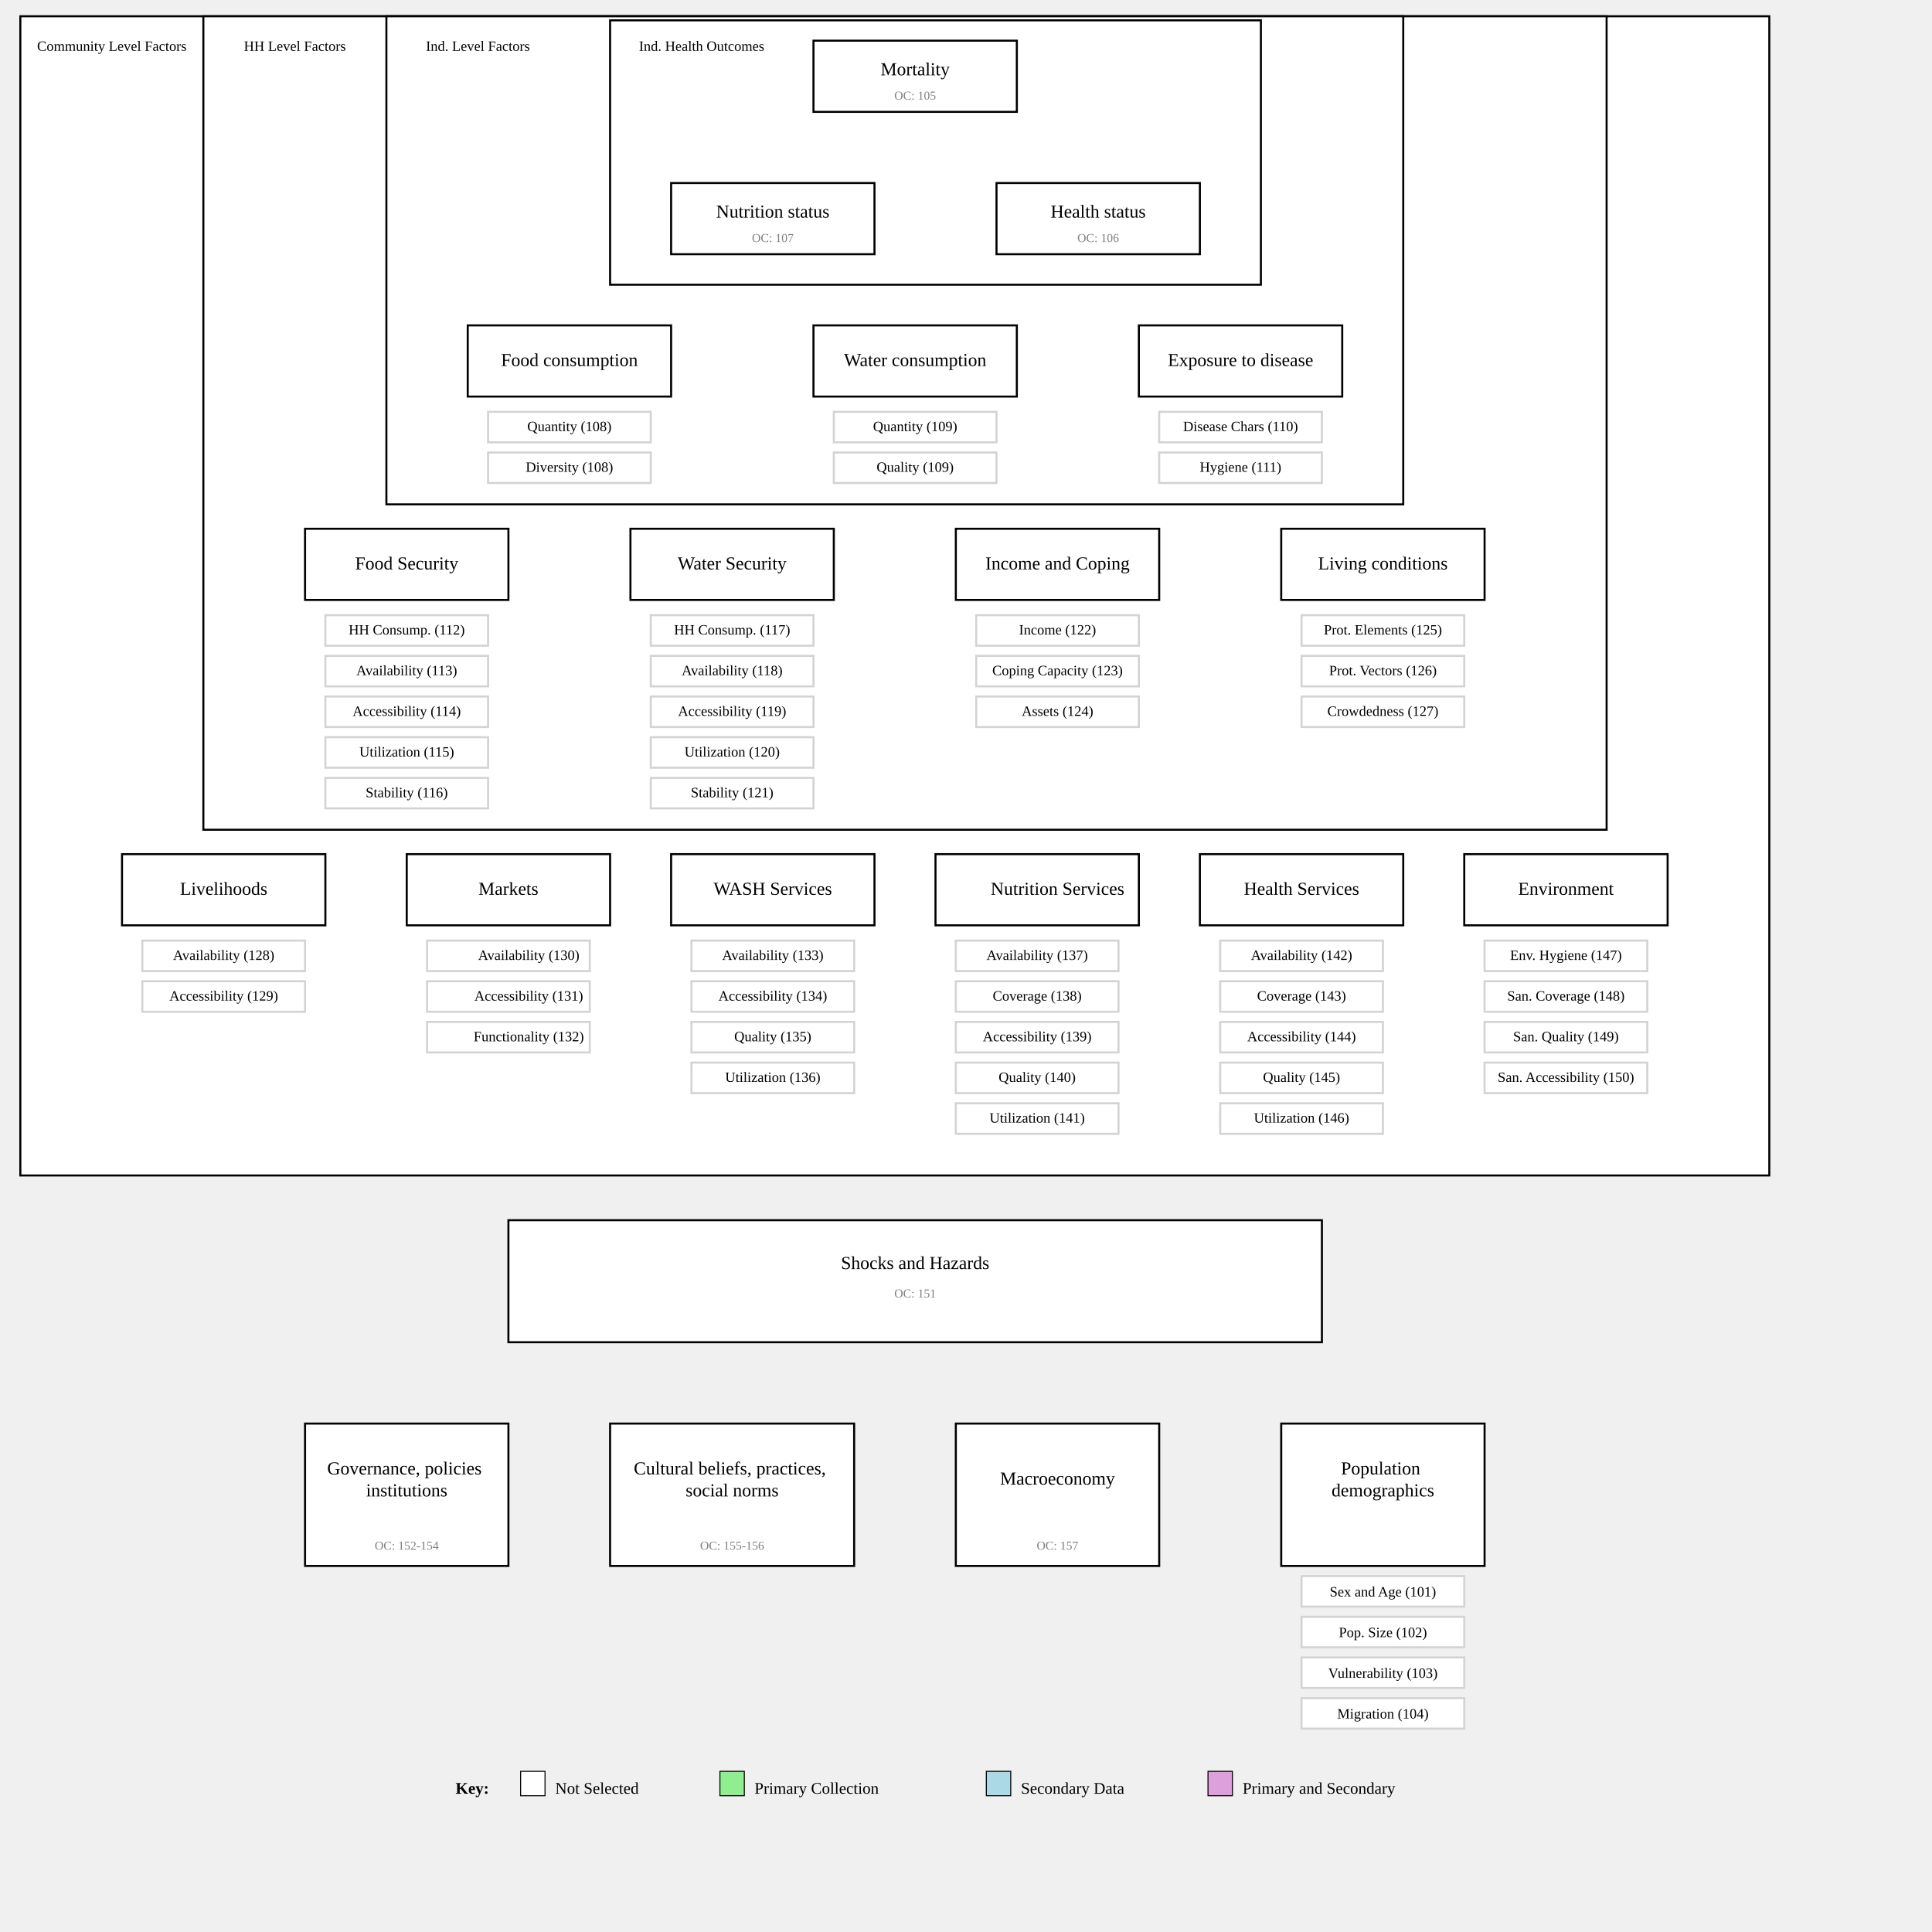
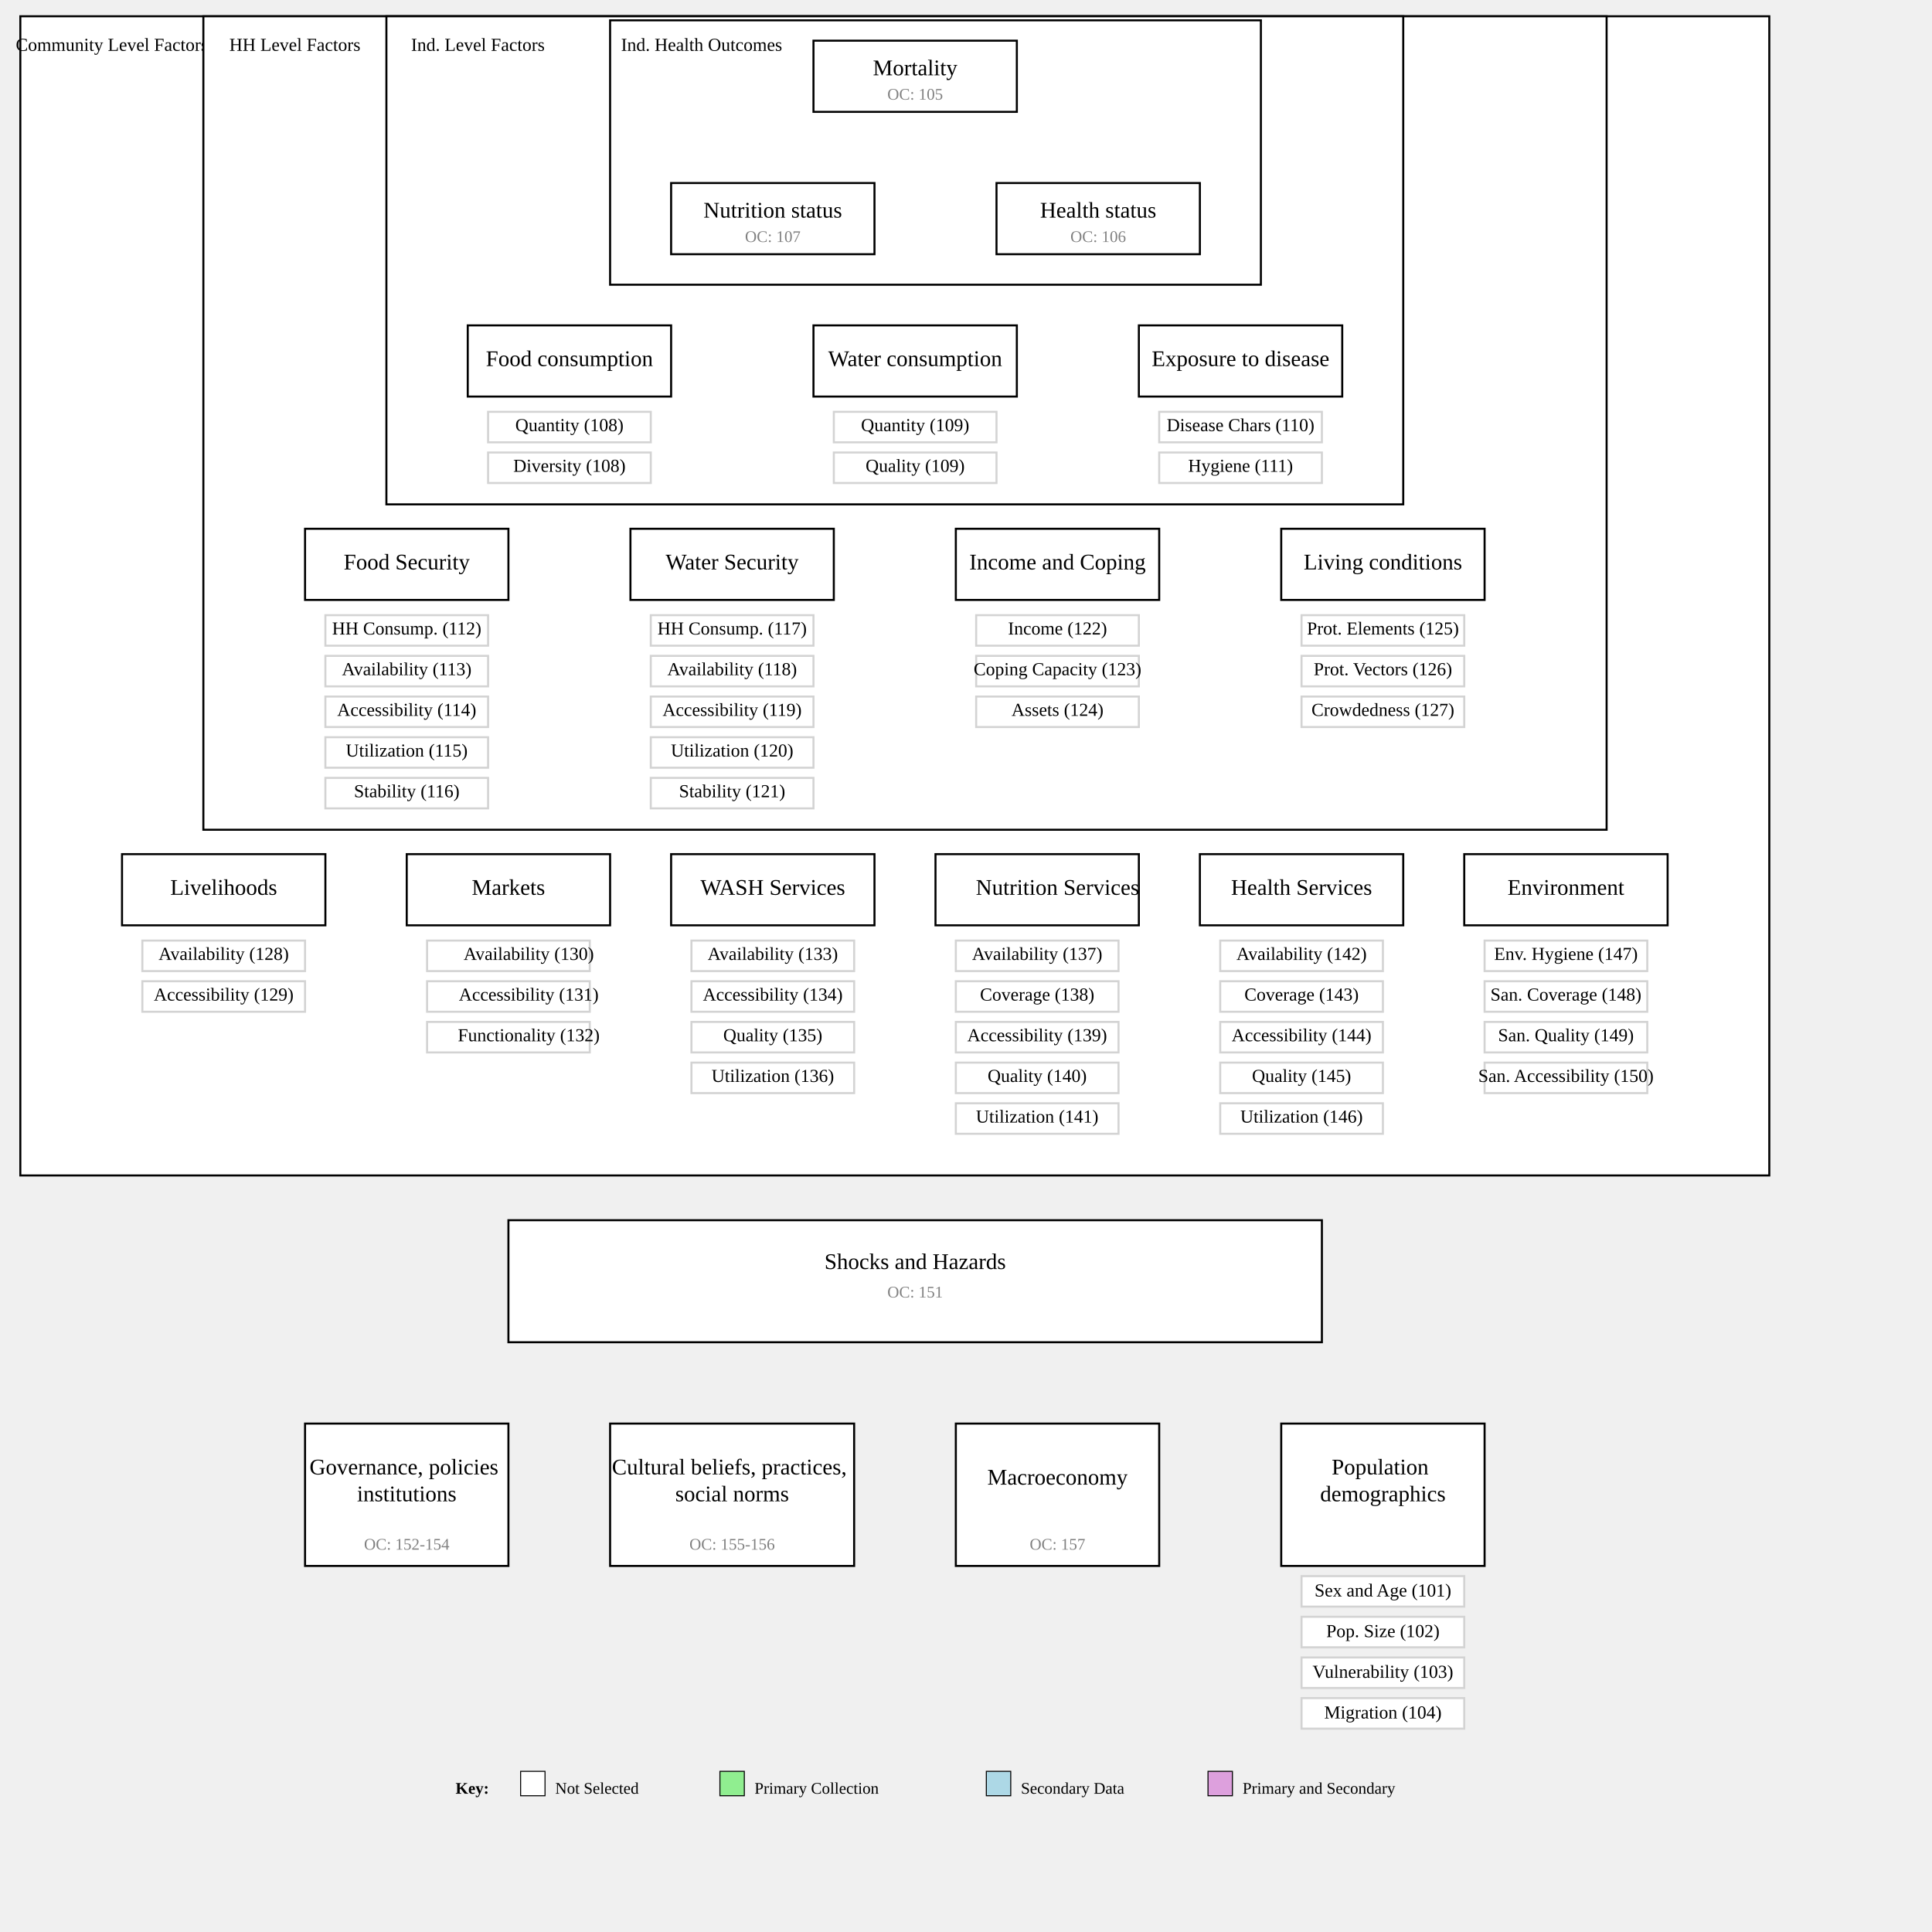
<svg xmlns="http://www.w3.org/2000/svg" width="950" height="950">
  <g id="CommLevelFactors">
    <rect x="10" y="8" width="860" height="570" fill="white" stroke="black" />
-     <text x="55" y="25" text-anchor="middle" font-size="7">Community Level Factors</text>
+     <text x="55" y="25" text-anchor="middle" font-size="9">Community Level Factors</text>
  </g>
  <g id="HHLevelFactors">
    <rect x="100" y="8" width="690" height="400" fill="white" stroke="black" />
-     <text x="145" y="25" text-anchor="middle" font-size="7">HH Level Factors</text>
+     <text x="145" y="25" text-anchor="middle" font-size="9">HH Level Factors</text>
  </g>
  <g id="IndLevelFactors">
    <rect x="190" y="8" width="500" height="240" fill="white" stroke="black" />
-     <text x="235" y="25" text-anchor="middle" font-size="7">Ind. Level Factors</text>
+     <text x="235" y="25" text-anchor="middle" font-size="9">Ind. Level Factors</text>
  </g>
  <g id="Outcomes">
    <rect x="300" y="10" width="320" height="130" fill="white" stroke="black" />
-     <text x="345" y="25" text-anchor="middle" font-size="7">Ind. Health Outcomes</text>
+     <text x="345" y="25" text-anchor="middle" font-size="9">Ind. Health Outcomes</text>
  </g>
  <g id="Mortality">
    <rect x="400" y="20" width="100" height="35" fill="white" stroke="black" />
-     <text x="450" y="37" text-anchor="middle" font-size="9">Mortality</text>
-     <text x="450" y="49" text-anchor="middle" font-size="6" fill="grey">OC: 105</text>
+     <text x="450" y="37" text-anchor="middle" font-size="11">Mortality</text>
+     <text x="450" y="49" text-anchor="middle" font-size="8" fill="grey">OC: 105</text>
  </g>
  <g id="NutritionStatus">
    <rect x="330" y="90" width="100" height="35" fill="white" stroke="black" />
-     <text x="380" y="107" text-anchor="middle" font-size="9">Nutrition status</text>
-     <text x="380" y="119" text-anchor="middle" font-size="6" fill="grey">OC: 107</text>
+     <text x="380" y="107" text-anchor="middle" font-size="11">Nutrition status</text>
+     <text x="380" y="119" text-anchor="middle" font-size="8" fill="grey">OC: 107</text>
  </g>
  <g id="HealthStatus">
    <rect x="490" y="90" width="100" height="35" fill="white" stroke="black" />
-     <text x="540" y="107" text-anchor="middle" font-size="9">Health status</text>
-     <text x="540" y="119" text-anchor="middle" font-size="6" fill="grey">OC: 106</text>
+     <text x="540" y="107" text-anchor="middle" font-size="11">Health status</text>
+     <text x="540" y="119" text-anchor="middle" font-size="8" fill="grey">OC: 106</text>
  </g>
  <g id="FoodConsumption">
    <rect x="230" y="160" width="100" height="35" fill="white" stroke="black" />
-     <text x="280" y="180" text-anchor="middle" font-size="9">Food consumption</text>
+     <text x="280" y="180" text-anchor="middle" font-size="11">Food consumption</text>
  </g>
  <g id="FoodQuantity">
    <rect x="240" y="202.5" width="80" height="15" fill="white" stroke="lightgrey" />
-     <text x="280" y="212" text-anchor="middle" font-size="7">Quantity (108)</text>
+     <text x="280" y="212" text-anchor="middle" font-size="9">Quantity (108)</text>
  </g>
  <g id="FoodDiversity">
    <rect x="240" y="222.5" width="80" height="15" fill="white" stroke="lightgrey" />
-     <text x="280" y="232" text-anchor="middle" font-size="7">Diversity (108)</text>
+     <text x="280" y="232" text-anchor="middle" font-size="9">Diversity (108)</text>
  </g>
  <g id="WaterConsumption">
    <rect x="400" y="160" width="100" height="35" fill="white" stroke="black" />
-     <text x="450" y="180" text-anchor="middle" font-size="9">Water consumption</text>
+     <text x="450" y="180" text-anchor="middle" font-size="11">Water consumption</text>
  </g>
  <g id="WaterQuantity">
    <rect x="410" y="202.5" width="80" height="15" fill="white" stroke="lightgrey" />
-     <text x="450" y="212" text-anchor="middle" font-size="7">Quantity (109)</text>
+     <text x="450" y="212" text-anchor="middle" font-size="9">Quantity (109)</text>
  </g>
  <g id="WaterQuality">
    <rect x="410" y="222.5" width="80" height="15" fill="white" stroke="lightgrey" />
-     <text x="450" y="232" text-anchor="middle" font-size="7">Quality (109)</text>
+     <text x="450" y="232" text-anchor="middle" font-size="9">Quality (109)</text>
  </g>
  <g id="ExposureDisease">
    <rect x="560" y="160" width="100" height="35" fill="white" stroke="black" />
-     <text x="610" y="180" text-anchor="middle" font-size="9">Exposure to disease</text>
+     <text x="610" y="180" text-anchor="middle" font-size="11">Exposure to disease</text>
  </g>
  <g id="DiseaseSpecificChars">
    <rect x="570" y="202.5" width="80" height="15" fill="white" stroke="lightgrey" />
-     <text x="610" y="212" text-anchor="middle" font-size="7">Disease Chars (110)</text>
+     <text x="610" y="212" text-anchor="middle" font-size="9">Disease Chars (110)</text>
  </g>
  <g id="Hygiene">
    <rect x="570" y="222.5" width="80" height="15" fill="white" stroke="lightgrey" />
-     <text x="610" y="232" text-anchor="middle" font-size="7">Hygiene (111)</text>
+     <text x="610" y="232" text-anchor="middle" font-size="9">Hygiene (111)</text>
  </g>
  <g id="FoodSecurity">
    <rect x="150" y="260" width="100" height="35" fill="white" stroke="black" />
-     <text x="200" y="280" text-anchor="middle" font-size="9">Food Security</text>
+     <text x="200" y="280" text-anchor="middle" font-size="11">Food Security</text>
  </g>
  <g id="HHFoodConsumption">
    <rect x="160" y="302.5" width="80" height="15" fill="white" stroke="lightgrey" />
-     <text x="200" y="312" text-anchor="middle" font-size="7">HH Consump. (112)</text>
+     <text x="200" y="312" text-anchor="middle" font-size="9">HH Consump. (112)</text>
  </g>
  <g id="FoodAvailability">
    <rect x="160" y="322.5" width="80" height="15" fill="white" stroke="lightgrey" />
-     <text x="200" y="332" text-anchor="middle" font-size="7">Availability (113)</text>
+     <text x="200" y="332" text-anchor="middle" font-size="9">Availability (113)</text>
  </g>
  <g id="FoodAccessibility">
    <rect x="160" y="342.5" width="80" height="15" fill="white" stroke="lightgrey" />
-     <text x="200" y="352" text-anchor="middle" font-size="7">Accessibility (114)</text>
+     <text x="200" y="352" text-anchor="middle" font-size="9">Accessibility (114)</text>
  </g>
  <g id="FoodUtilization">
    <rect x="160" y="362.5" width="80" height="15" fill="white" stroke="lightgrey" />
-     <text x="200" y="372" text-anchor="middle" font-size="7">Utilization (115)</text>
+     <text x="200" y="372" text-anchor="middle" font-size="9">Utilization (115)</text>
  </g>
  <g id="FoodStability">
    <rect x="160" y="382.5" width="80" height="15" fill="white" stroke="lightgrey" />
-     <text x="200" y="392" text-anchor="middle" font-size="7">Stability (116)</text>
+     <text x="200" y="392" text-anchor="middle" font-size="9">Stability (116)</text>
  </g>
  <g id="WaterSecurity">
    <rect x="310" y="260" width="100" height="35" fill="white" stroke="black" />
-     <text x="360" y="280" text-anchor="middle" font-size="9">Water Security</text>
+     <text x="360" y="280" text-anchor="middle" font-size="11">Water Security</text>
  </g>
  <g id="HHWaterConsumption">
    <rect x="320" y="302.5" width="80" height="15" fill="white" stroke="lightgrey" />
-     <text x="360" y="312" text-anchor="middle" font-size="7">HH Consump. (117)</text>
+     <text x="360" y="312" text-anchor="middle" font-size="9">HH Consump. (117)</text>
  </g>
  <g id="WaterAvailability">
    <rect x="320" y="322.5" width="80" height="15" fill="white" stroke="lightgrey" />
-     <text x="360" y="332" text-anchor="middle" font-size="7">Availability (118)</text>
+     <text x="360" y="332" text-anchor="middle" font-size="9">Availability (118)</text>
  </g>
  <g id="WaterAccessibility">
    <rect x="320" y="342.5" width="80" height="15" fill="white" stroke="lightgrey" />
-     <text x="360" y="352" text-anchor="middle" font-size="7">Accessibility (119)</text>
+     <text x="360" y="352" text-anchor="middle" font-size="9">Accessibility (119)</text>
  </g>
  <g id="WaterUtilization">
    <rect x="320" y="362.5" width="80" height="15" fill="white" stroke="lightgrey" />
-     <text x="360" y="372" text-anchor="middle" font-size="7">Utilization (120)</text>
+     <text x="360" y="372" text-anchor="middle" font-size="9">Utilization (120)</text>
  </g>
  <g id="WaterStability">
    <rect x="320" y="382.5" width="80" height="15" fill="white" stroke="lightgrey" />
-     <text x="360" y="392" text-anchor="middle" font-size="7">Stability (121)</text>
+     <text x="360" y="392" text-anchor="middle" font-size="9">Stability (121)</text>
  </g>
  <g id="IncomeCoping">
    <rect x="470" y="260" width="100" height="35" fill="white" stroke="black" />
-     <text x="520" y="280" text-anchor="middle" font-size="9">Income and Coping</text>
+     <text x="520" y="280" text-anchor="middle" font-size="11">Income and Coping</text>
  </g>
  <g id="Income">
    <rect x="480" y="302.5" width="80" height="15" fill="white" stroke="lightgrey" />
-     <text x="520" y="312" text-anchor="middle" font-size="7">Income (122)</text>
+     <text x="520" y="312" text-anchor="middle" font-size="9">Income (122)</text>
  </g>
  <g id="CopingCapacity">
    <rect x="480" y="322.5" width="80" height="15" fill="white" stroke="lightgrey" />
-     <text x="520" y="332" text-anchor="middle" font-size="7">Coping Capacity (123)</text>
+     <text x="520" y="332" text-anchor="middle" font-size="9">Coping Capacity (123)</text>
  </g>
  <g id="Assets">
    <rect x="480" y="342.5" width="80" height="15" fill="white" stroke="lightgrey" />
-     <text x="520" y="352" text-anchor="middle" font-size="7">Assets (124)</text>
+     <text x="520" y="352" text-anchor="middle" font-size="9">Assets (124)</text>
  </g>
  <g id="LivingConditions">
    <rect x="630" y="260" width="100" height="35" fill="white" stroke="black" />
-     <text x="680" y="280" text-anchor="middle" font-size="9">Living conditions</text>
+     <text x="680" y="280" text-anchor="middle" font-size="11">Living conditions</text>
  </g>
  <g id="ProtectionElements">
    <rect x="640" y="302.5" width="80" height="15" fill="white" stroke="lightgrey" />
-     <text x="680" y="312" text-anchor="middle" font-size="7">Prot. Elements (125)</text>
+     <text x="680" y="312" text-anchor="middle" font-size="9">Prot. Elements (125)</text>
  </g>
  <g id="ProtectionVectors">
    <rect x="640" y="322.5" width="80" height="15" fill="white" stroke="lightgrey" />
-     <text x="680" y="332" text-anchor="middle" font-size="7">Prot. Vectors (126)</text>
+     <text x="680" y="332" text-anchor="middle" font-size="9">Prot. Vectors (126)</text>
  </g>
  <g id="Crowdedness">
    <rect x="640" y="342.5" width="80" height="15" fill="white" stroke="lightgrey" />
-     <text x="680" y="352" text-anchor="middle" font-size="7">Crowdedness (127)</text>
+     <text x="680" y="352" text-anchor="middle" font-size="9">Crowdedness (127)</text>
  </g>
  <g id="Livelihoods">
    <rect x="60" y="420" width="100" height="35" fill="white" stroke="black" />
-     <text x="110" y="440" text-anchor="middle" font-size="9">Livelihoods</text>
+     <text x="110" y="440" text-anchor="middle" font-size="11">Livelihoods</text>
  </g>
  <g id="LivAvailability">
    <rect x="70" y="462.5" width="80" height="15" fill="white" stroke="lightgrey" />
-     <text x="110" y="472" text-anchor="middle" font-size="7">Availability (128)</text>
+     <text x="110" y="472" text-anchor="middle" font-size="9">Availability (128)</text>
  </g>
  <g id="LivAccessibility">
    <rect x="70" y="482.5" width="80" height="15" fill="white" stroke="lightgrey" />
-     <text x="110" y="492" text-anchor="middle" font-size="7">Accessibility (129)</text>
+     <text x="110" y="492" text-anchor="middle" font-size="9">Accessibility (129)</text>
  </g>
  <g id="Markets">
    <rect x="200" y="420" width="100" height="35" fill="white" stroke="black" />
-     <text x="250" y="440" text-anchor="middle" font-size="9">Markets</text>
+     <text x="250" y="440" text-anchor="middle" font-size="11">Markets</text>
  </g>
  <g id="MarketAvailability">
    <rect x="210" y="462.5" width="80" height="15" fill="white" stroke="lightgrey" />
-     <text x="260" y="472" text-anchor="middle" font-size="7">Availability (130)</text>
+     <text x="260" y="472" text-anchor="middle" font-size="9">Availability (130)</text>
  </g>
  <g id="MarketAccessibility">
    <rect x="210" y="482.5" width="80" height="15" fill="white" stroke="lightgrey" />
-     <text x="260" y="492" text-anchor="middle" font-size="7">Accessibility (131)</text>
+     <text x="260" y="492" text-anchor="middle" font-size="9">Accessibility (131)</text>
  </g>
  <g id="MarketFunctionality">
    <rect x="210" y="502.5" width="80" height="15" fill="white" stroke="lightgrey" />
-     <text x="260" y="512" text-anchor="middle" font-size="7">Functionality (132)</text>
+     <text x="260" y="512" text-anchor="middle" font-size="9">Functionality (132)</text>
  </g>
  <g id="WASHServices">
    <rect x="330" y="420" width="100" height="35" fill="white" stroke="black" />
-     <text x="380" y="440" text-anchor="middle" font-size="9">WASH Services</text>
+     <text x="380" y="440" text-anchor="middle" font-size="11">WASH Services</text>
  </g>
  <g id="WASHAvailability">
    <rect x="340" y="462.5" width="80" height="15" fill="white" stroke="lightgrey" />
-     <text x="380" y="472" text-anchor="middle" font-size="7">Availability (133)</text>
+     <text x="380" y="472" text-anchor="middle" font-size="9">Availability (133)</text>
  </g>
  <g id="WASHAccessibility">
    <rect x="340" y="482.5" width="80" height="15" fill="white" stroke="lightgrey" />
-     <text x="380" y="492" text-anchor="middle" font-size="7">Accessibility (134)</text>
+     <text x="380" y="492" text-anchor="middle" font-size="9">Accessibility (134)</text>
  </g>
  <g id="WASHQuality">
    <rect x="340" y="502.5" width="80" height="15" fill="white" stroke="lightgrey" />
-     <text x="380" y="512" text-anchor="middle" font-size="7">Quality (135)</text>
+     <text x="380" y="512" text-anchor="middle" font-size="9">Quality (135)</text>
  </g>
  <g id="WASHUseBehaviours">
    <rect x="340" y="522.5" width="80" height="15" fill="white" stroke="lightgrey" />
-     <text x="380" y="532" text-anchor="middle" font-size="7">Utilization (136)</text>
+     <text x="380" y="532" text-anchor="middle" font-size="9">Utilization (136)</text>
  </g>
  <g id="NutritionServices">
    <rect x="460" y="420" width="100" height="35" fill="white" stroke="black" />
-     <text x="520" y="440" text-anchor="middle" font-size="9">Nutrition Services</text>
+     <text x="520" y="440" text-anchor="middle" font-size="11">Nutrition Services</text>
  </g>
  <g id="NutAvailability">
    <rect x="470" y="462.5" width="80" height="15" fill="white" stroke="lightgrey" />
-     <text x="510" y="472" text-anchor="middle" font-size="7">Availability (137)</text>
+     <text x="510" y="472" text-anchor="middle" font-size="9">Availability (137)</text>
  </g>
  <g id="NutCoverage">
    <rect x="470" y="482.5" width="80" height="15" fill="white" stroke="lightgrey" />
-     <text x="510" y="492" text-anchor="middle" font-size="7">Coverage (138)</text>
+     <text x="510" y="492" text-anchor="middle" font-size="9">Coverage (138)</text>
  </g>
  <g id="NutAccessibility">
    <rect x="470" y="502.5" width="80" height="15" fill="white" stroke="lightgrey" />
-     <text x="510" y="512" text-anchor="middle" font-size="7">Accessibility (139)</text>
+     <text x="510" y="512" text-anchor="middle" font-size="9">Accessibility (139)</text>
  </g>
  <g id="NutQuality">
    <rect x="470" y="522.5" width="80" height="15" fill="white" stroke="lightgrey" />
-     <text x="510" y="532" text-anchor="middle" font-size="7">Quality (140)</text>
+     <text x="510" y="532" text-anchor="middle" font-size="9">Quality (140)</text>
  </g>
  <g id="NutUseBehaviours">
    <rect x="470" y="542.5" width="80" height="15" fill="white" stroke="lightgrey" />
-     <text x="510" y="552" text-anchor="middle" font-size="7">Utilization (141)</text>
+     <text x="510" y="552" text-anchor="middle" font-size="9">Utilization (141)</text>
  </g>
  <g id="HealthServices">
    <rect x="590" y="420" width="100" height="35" fill="white" stroke="black" />
-     <text x="640" y="440" text-anchor="middle" font-size="9">Health Services</text>
+     <text x="640" y="440" text-anchor="middle" font-size="11">Health Services</text>
  </g>
  <g id="HealthAvailability">
    <rect x="600" y="462.5" width="80" height="15" fill="white" stroke="lightgrey" />
-     <text x="640" y="472" text-anchor="middle" font-size="7">Availability (142)</text>
+     <text x="640" y="472" text-anchor="middle" font-size="9">Availability (142)</text>
  </g>
  <g id="HealthCoverage">
    <rect x="600" y="482.5" width="80" height="15" fill="white" stroke="lightgrey" />
-     <text x="640" y="492" text-anchor="middle" font-size="7">Coverage (143)</text>
+     <text x="640" y="492" text-anchor="middle" font-size="9">Coverage (143)</text>
  </g>
  <g id="HealthAccessibility">
    <rect x="600" y="502.5" width="80" height="15" fill="white" stroke="lightgrey" />
-     <text x="640" y="512" text-anchor="middle" font-size="7">Accessibility (144)</text>
+     <text x="640" y="512" text-anchor="middle" font-size="9">Accessibility (144)</text>
  </g>
  <g id="HealthQuality">
    <rect x="600" y="522.5" width="80" height="15" fill="white" stroke="lightgrey" />
-     <text x="640" y="532" text-anchor="middle" font-size="7">Quality (145)</text>
+     <text x="640" y="532" text-anchor="middle" font-size="9">Quality (145)</text>
  </g>
  <g id="HealthUseBehaviours">
    <rect x="600" y="542.5" width="80" height="15" fill="white" stroke="lightgrey" />
-     <text x="640" y="552" text-anchor="middle" font-size="7">Utilization (146)</text>
+     <text x="640" y="552" text-anchor="middle" font-size="9">Utilization (146)</text>
  </g>
  <g id="Environment">
    <rect x="720" y="420" width="100" height="35" fill="white" stroke="black" />
-     <text x="770" y="440" text-anchor="middle" font-size="9">Environment</text>
+     <text x="770" y="440" text-anchor="middle" font-size="11">Environment</text>
  </g>
  <g id="EnvironmentalHygiene">
    <rect x="730" y="462.5" width="80" height="15" fill="white" stroke="lightgrey" />
-     <text x="770" y="472" text-anchor="middle" font-size="7">Env. Hygiene (147)</text>
+     <text x="770" y="472" text-anchor="middle" font-size="9">Env. Hygiene (147)</text>
  </g>
  <g id="SanitationCoverage">
    <rect x="730" y="482.5" width="80" height="15" fill="white" stroke="lightgrey" />
-     <text x="770" y="492" text-anchor="middle" font-size="7">San. Coverage (148)</text>
+     <text x="770" y="492" text-anchor="middle" font-size="9">San. Coverage (148)</text>
  </g>
  <g id="SanitationQuality">
    <rect x="730" y="502.5" width="80" height="15" fill="white" stroke="lightgrey" />
-     <text x="770" y="512" text-anchor="middle" font-size="7">San. Quality (149)</text>
+     <text x="770" y="512" text-anchor="middle" font-size="9">San. Quality (149)</text>
  </g>
  <g id="SanitationAccessibility">
    <rect x="730" y="522.5" width="80" height="15" fill="white" stroke="lightgrey" />
-     <text x="770" y="532" text-anchor="middle" font-size="7">San. Accessibility (150)</text>
+     <text x="770" y="532" text-anchor="middle" font-size="9">San. Accessibility (150)</text>
  </g>
  <g id="ShocksHazards">
    <rect x="250" y="600" width="400" height="60" fill="white" stroke="black" />
-     <text x="450" y="624" text-anchor="middle" font-size="9">Shocks and Hazards</text>
-     <text x="450" y="638" text-anchor="middle" font-size="6" fill="grey">OC: 151</text>
+     <text x="450" y="624" text-anchor="middle" font-size="11">Shocks and Hazards</text>
+     <text x="450" y="638" text-anchor="middle" font-size="8" fill="grey">OC: 151</text>
  </g>
  <g id="GovPolicyInstitution">
    <rect x="150" y="700" width="100" height="70" fill="white" stroke="black" />
-     <text x="200" y="725" text-anchor="middle" font-size="9">
+     <text x="200" y="725" text-anchor="middle" font-size="11">
      <tspan x="200" dy="0">Governance, policies</tspan>
      <tspan x="200" dy="1.2em">institutions</tspan>
    </text>
-     <text x="200" y="762" text-anchor="middle" font-size="6" fill="grey">OC: 152-154</text>
+     <text x="200" y="762" text-anchor="middle" font-size="8" fill="grey">OC: 152-154</text>
  </g>
  <g id="CultureSocialNorms">
    <rect x="300" y="700" width="120" height="70" fill="white" stroke="black" />
-     <text x="360" y="725" text-anchor="middle" font-size="9">
+     <text x="360" y="725" text-anchor="middle" font-size="11">
      <tspan x="360" dy="0">Cultural beliefs, practices,</tspan>
      <tspan x="360" dy="1.2em">social norms</tspan>
    </text>
-     <text x="360" y="762" text-anchor="middle" font-size="6" fill="grey">OC: 155-156</text>
+     <text x="360" y="762" text-anchor="middle" font-size="8" fill="grey">OC: 155-156</text>
  </g>
  <g id="Macroeconomy">
    <rect x="470" y="700" width="100" height="70" fill="white" stroke="black" />
-     <text x="520" y="730" text-anchor="middle" font-size="9">Macroeconomy</text>
-     <text x="520" y="762" text-anchor="middle" font-size="6" fill="grey">OC: 157</text>
+     <text x="520" y="730" text-anchor="middle" font-size="11">Macroeconomy</text>
+     <text x="520" y="762" text-anchor="middle" font-size="8" fill="grey">OC: 157</text>
  </g>
  <g id="Demographics">
    <rect x="630" y="700" width="100" height="70" fill="white" stroke="black" />
-     <text x="680" y="725" text-anchor="middle" font-size="9">
+     <text x="680" y="725" text-anchor="middle" font-size="11">
      <tspan x="680" dy="0">Population</tspan>
      <tspan x="680" dy="1.2em">demographics</tspan>
    </text>
  </g>
  <g id="SexAgeComposition">
    <rect x="640" y="775" width="80" height="15" fill="white" stroke="lightgrey" />
-     <text x="680" y="785" text-anchor="middle" font-size="7">Sex and Age (101)</text>
+     <text x="680" y="785" text-anchor="middle" font-size="9">Sex and Age (101)</text>
  </g>
  <g id="PopulationSize">
    <rect x="640" y="795" width="80" height="15" fill="white" stroke="lightgrey" />
-     <text x="680" y="805" text-anchor="middle" font-size="7">Pop. Size (102)</text>
+     <text x="680" y="805" text-anchor="middle" font-size="9">Pop. Size (102)</text>
  </g>
  <g id="Vulnerability">
    <rect x="640" y="815" width="80" height="15" fill="white" stroke="lightgrey" />
-     <text x="680" y="825" text-anchor="middle" font-size="7">Vulnerability (103)</text>
+     <text x="680" y="825" text-anchor="middle" font-size="9">Vulnerability (103)</text>
  </g>
  <g id="Migration">
    <rect x="640" y="835" width="80" height="15" fill="white" stroke="lightgrey" />
-     <text x="680" y="845" text-anchor="middle" font-size="7">Migration (104)</text>
+     <text x="680" y="845" text-anchor="middle" font-size="9">Migration (104)</text>
  </g>
  <g id="legend">
    <text x="224" y="882" font-size="8" font-weight="bold">Key:</text>
    <rect x="256" y="871" width="12" height="12" fill="white" stroke="black" stroke-width="0.5" />
    <text x="273" y="882" font-size="8">Not Selected</text>
    <rect x="354" y="871" width="12" height="12" fill="#90EE90" stroke="black" stroke-width="0.5" />
    <text x="371" y="882" font-size="8">Primary Collection</text>
    <rect x="485" y="871" width="12" height="12" fill="#ADD8E6" stroke="black" stroke-width="0.5" />
    <text x="502" y="882" font-size="8">Secondary Data</text>
    <rect x="594" y="871" width="12" height="12" fill="#DDA0DD" stroke="black" stroke-width="0.5" />
    <text x="611" y="882" font-size="8">Primary and Secondary</text>
  </g>
</svg>
